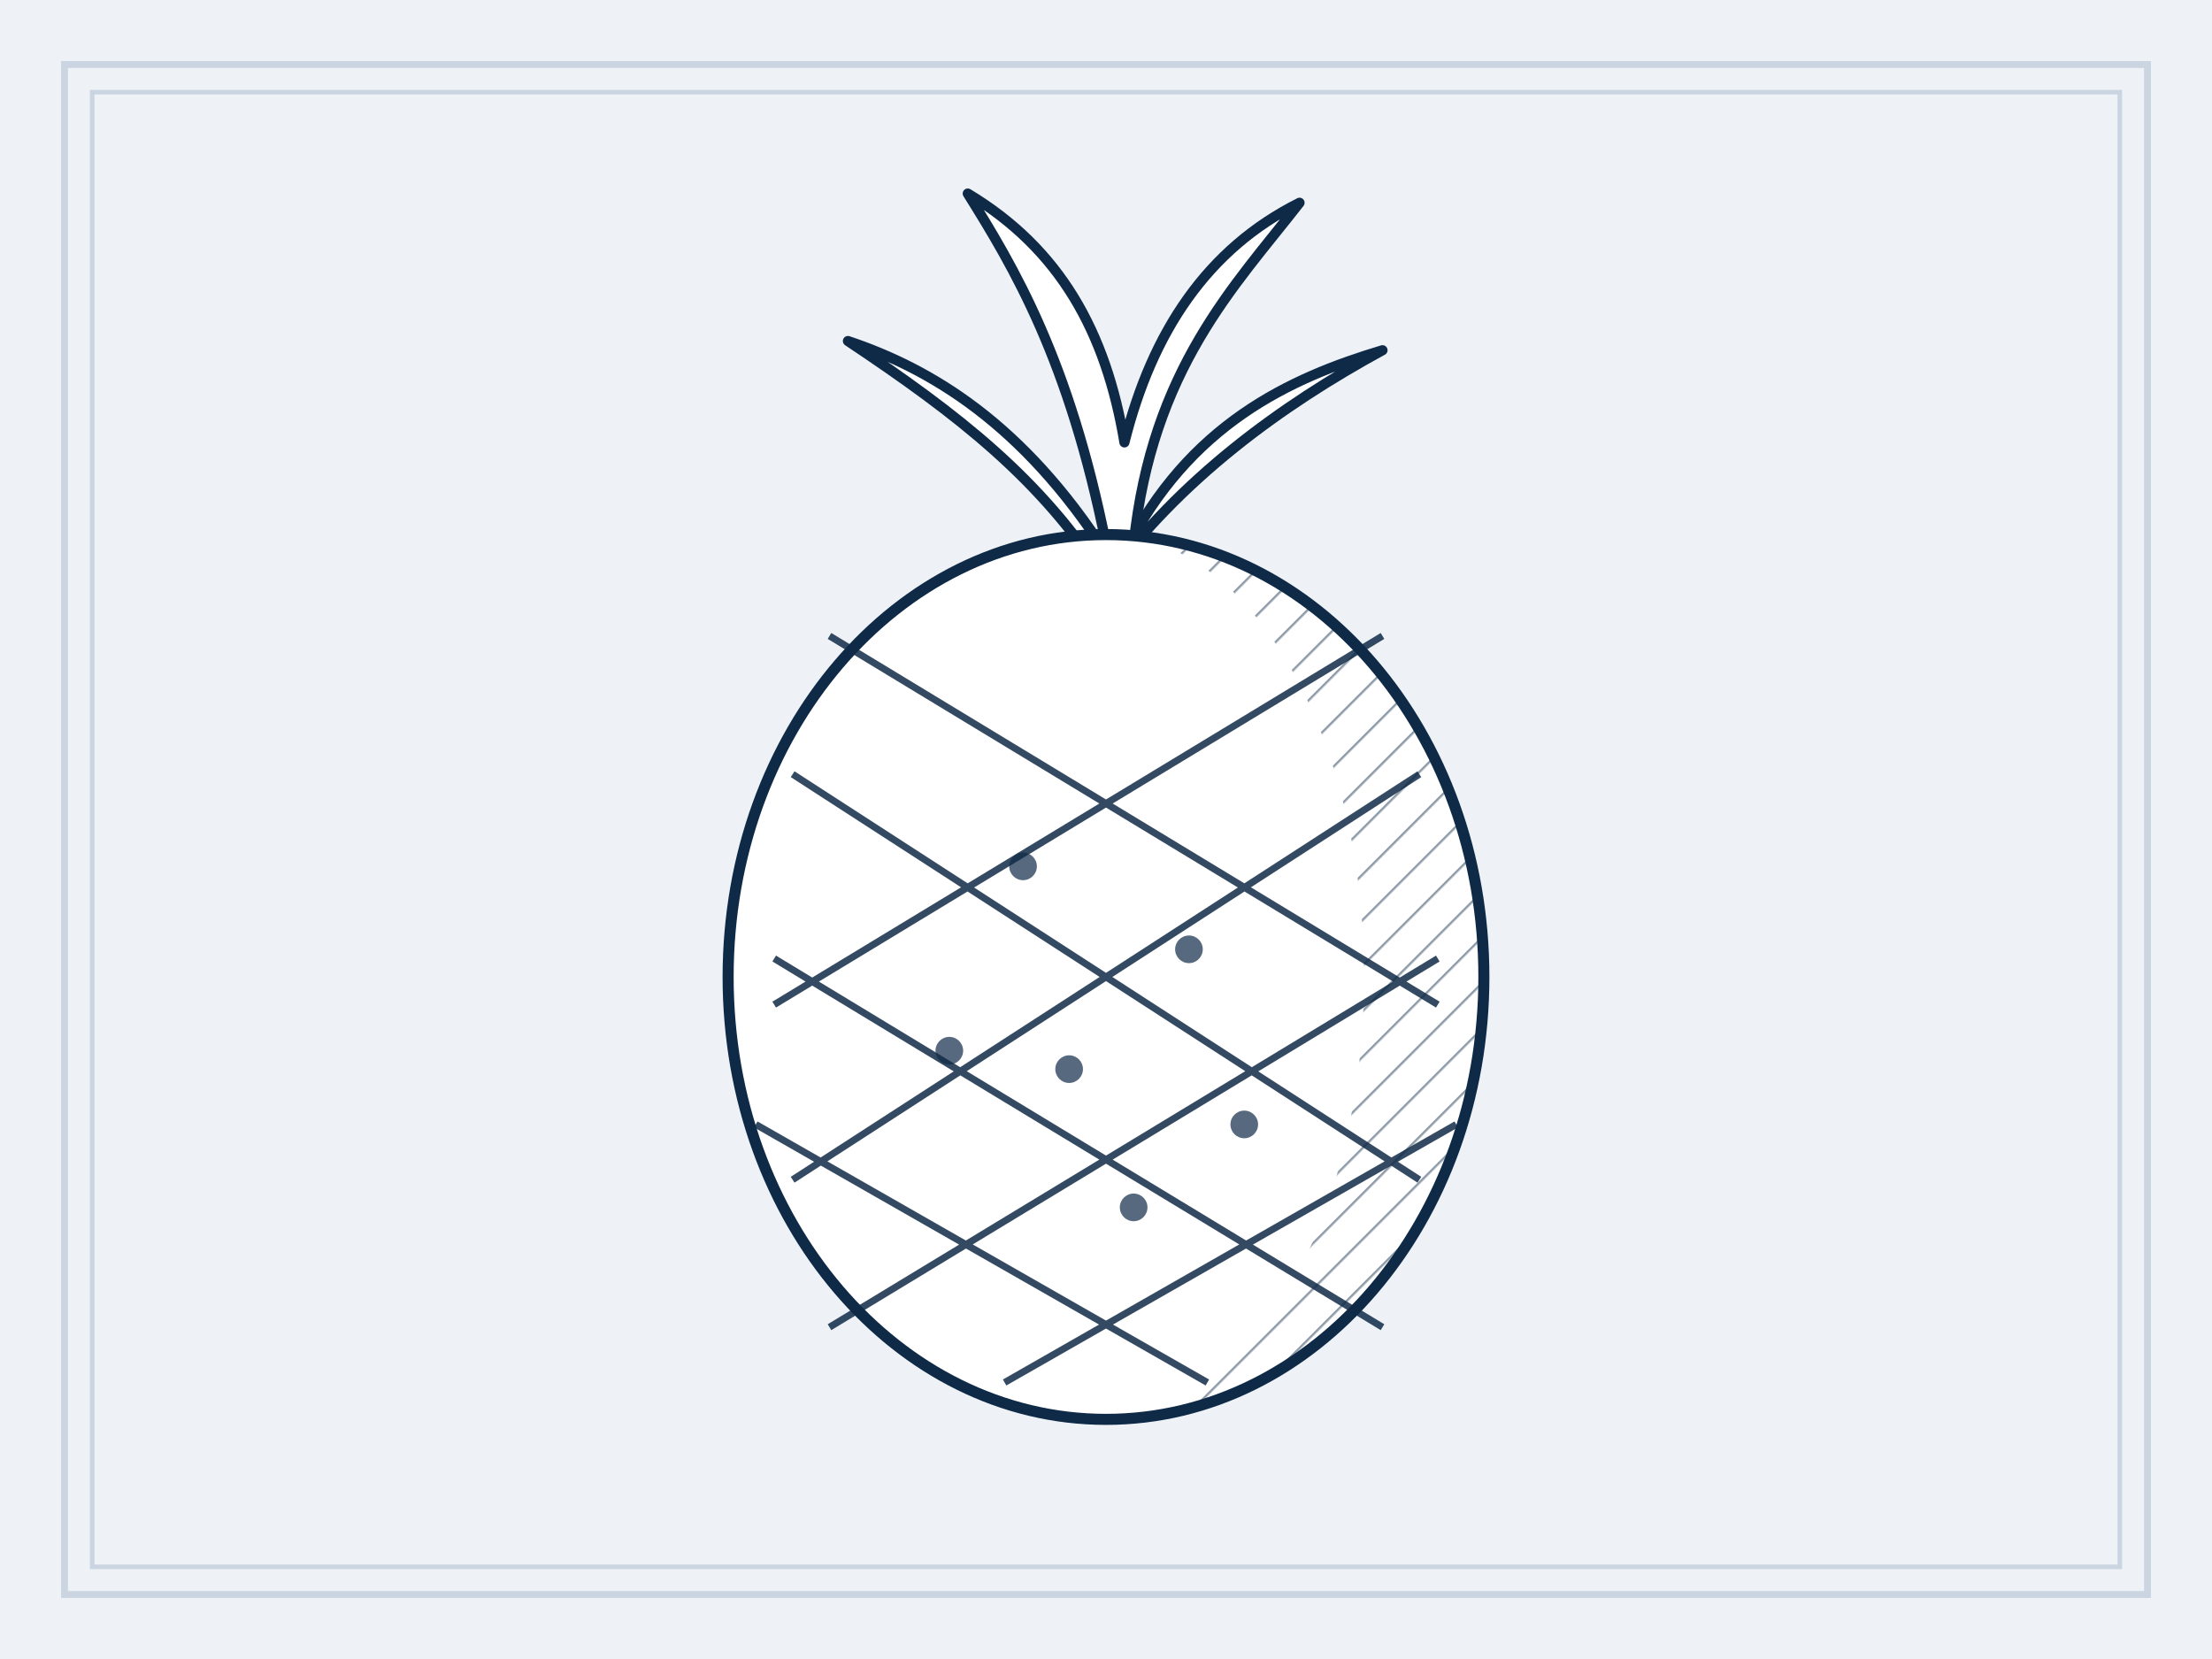
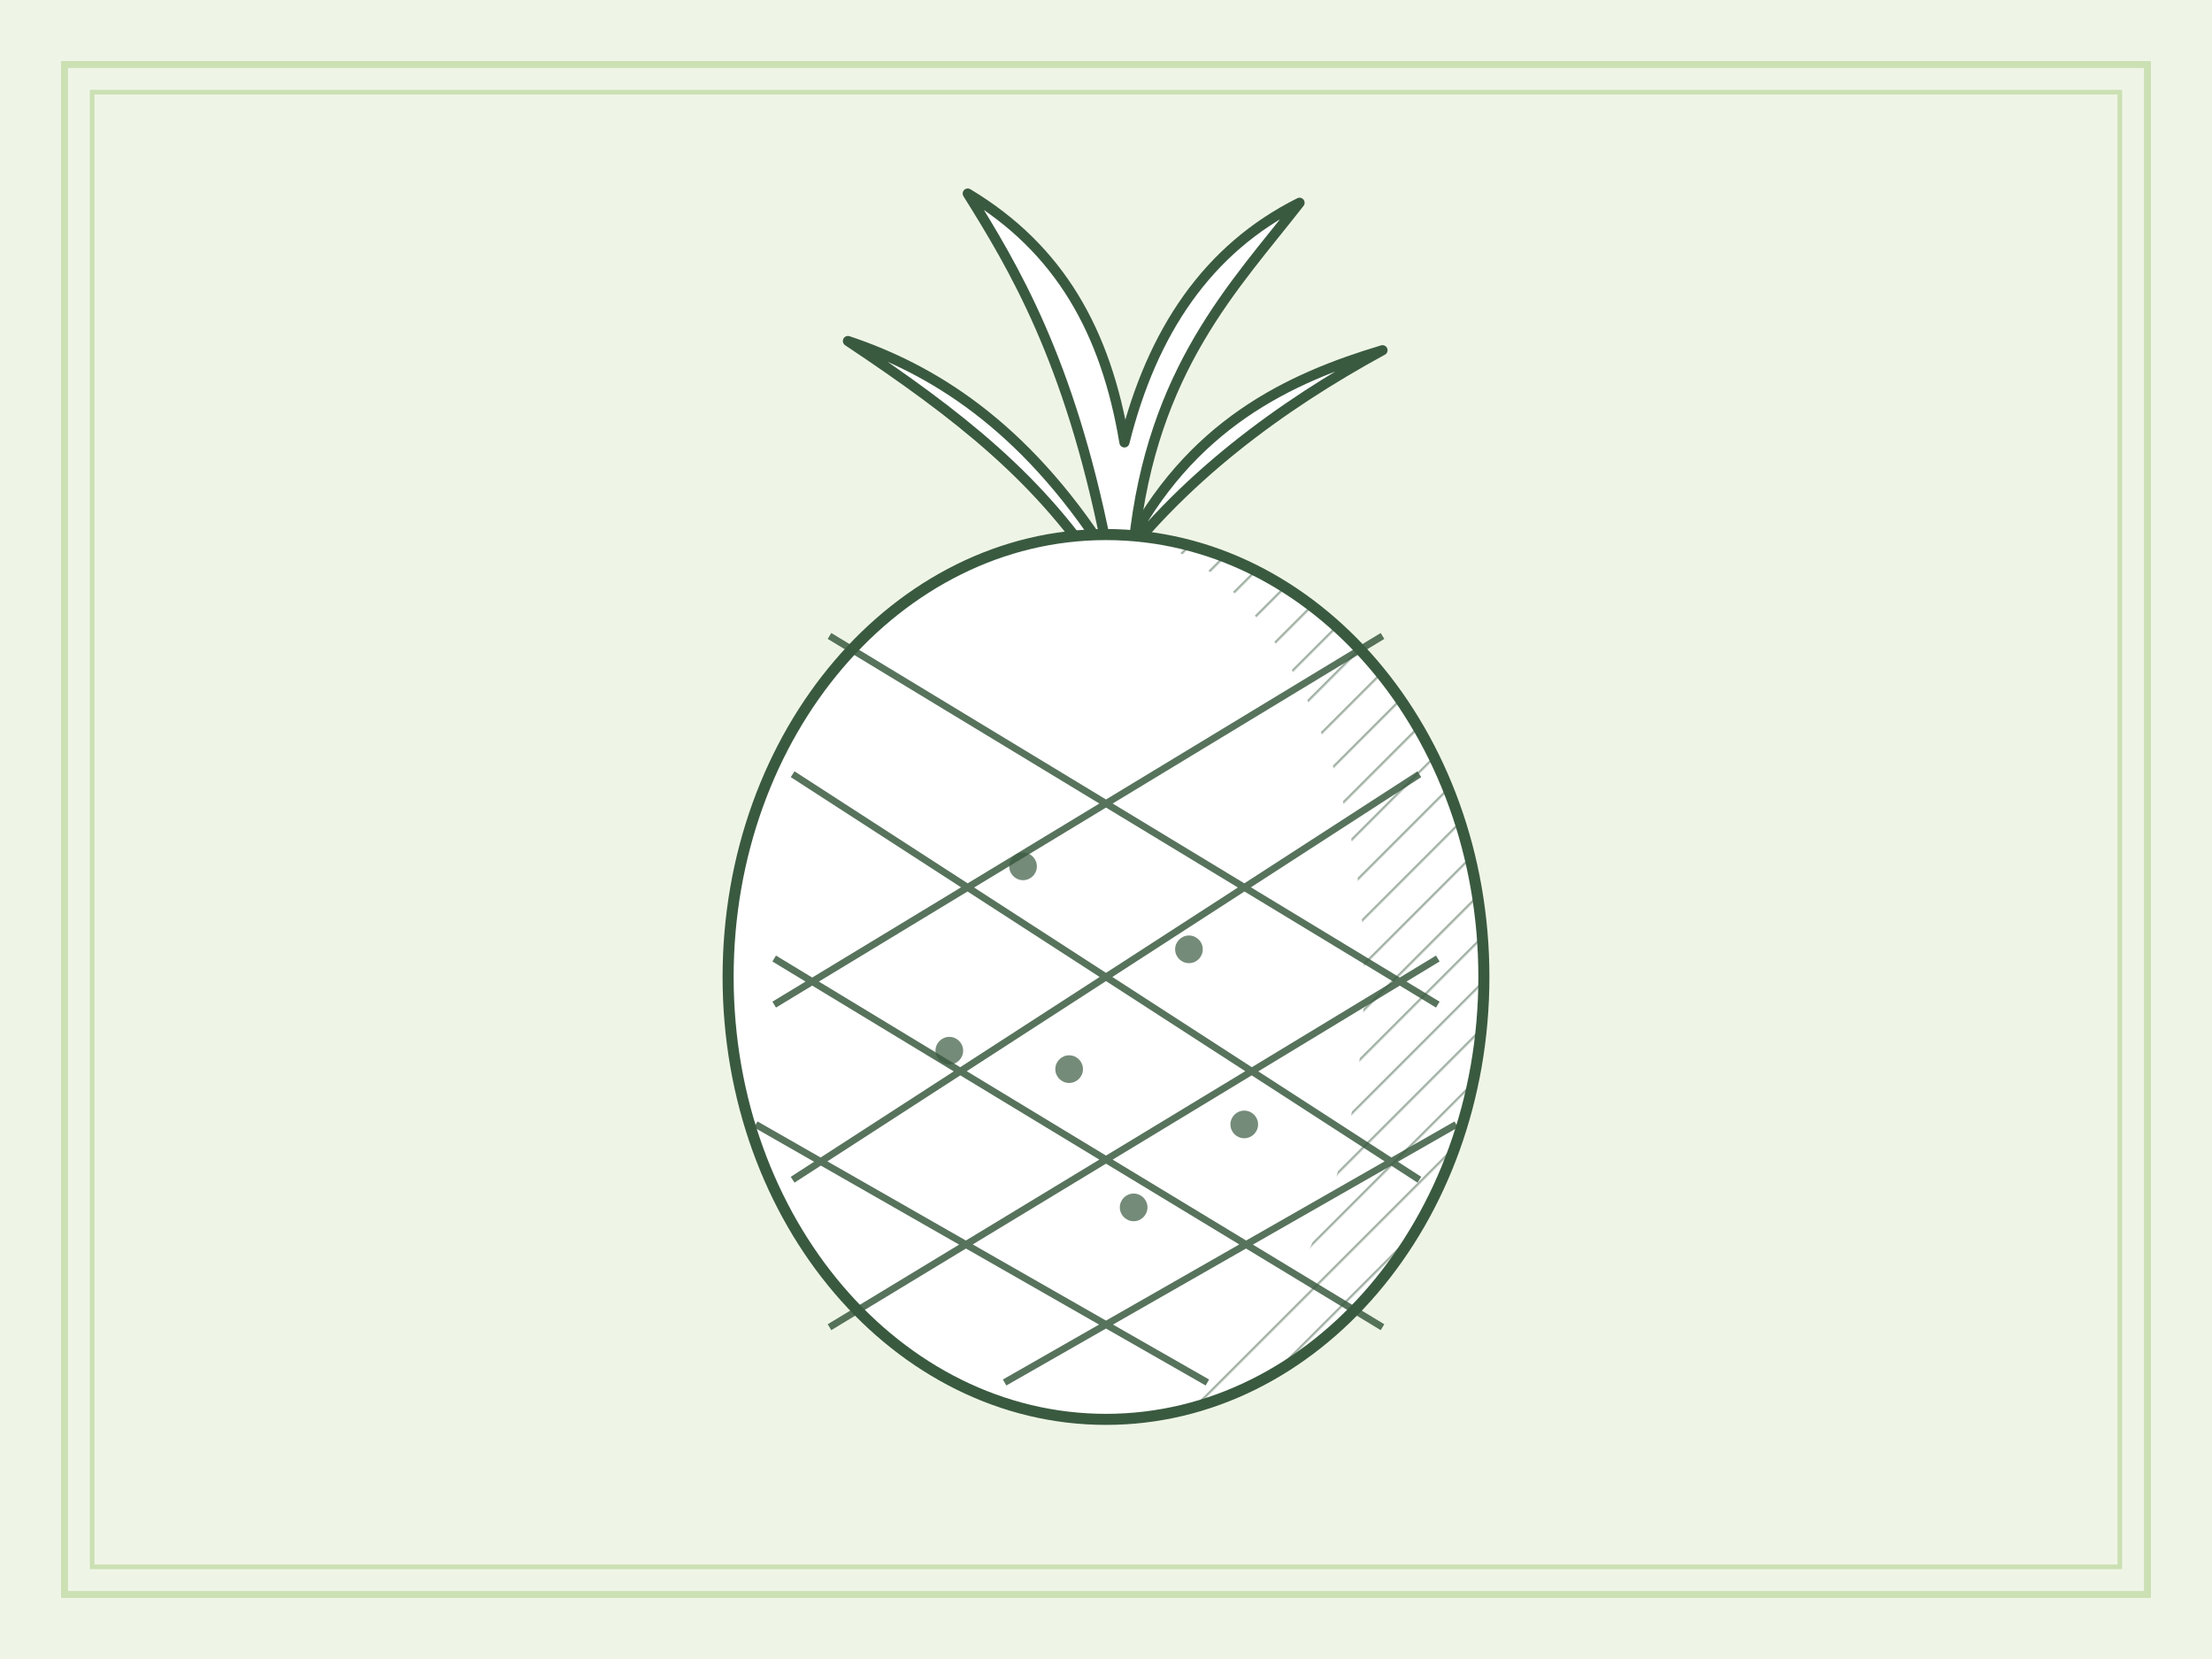
<svg xmlns="http://www.w3.org/2000/svg" viewBox="0 0 480 360" role="img" aria-label="Engraving of a fresh pineapple">
  <defs>
    <pattern id="hpn" width="7" height="7" patternTransform="rotate(45)" patternUnits="userSpaceOnUse">
-       <line x1="0" y1="0" x2="0" y2="7" stroke="#0F2A47" stroke-width="1" opacity="0.45" />
+       <line x1="0" y1="0" x2="0" y2="7" stroke="#3A5A40" stroke-width="1" opacity="0.45" />
    </pattern>
  </defs>
-   <rect width="480" height="360" fill="#EEF2F7" />
-   <rect x="14" y="14" width="452" height="332" fill="none" stroke="#CBD5E1" stroke-width="1.5" />
-   <rect x="20" y="20" width="440" height="320" fill="none" stroke="#CBD5E1" stroke-width="1" />
-   <g stroke="#0F2A47" stroke-width="2.2" stroke-linejoin="round" stroke-linecap="round" fill="#FFFFFF">
+   <rect width="480" height="360" fill="#EFF5E6" />
+   <rect x="14" y="14" width="452" height="332" fill="none" stroke="#CBE0B3" stroke-width="1.5" />
+   <rect x="20" y="20" width="440" height="320" fill="none" stroke="#CBE0B3" stroke-width="1" />
+   <g stroke="#3A5A40" stroke-width="2.2" stroke-linejoin="round" stroke-linecap="round" fill="#FFFFFF">
    <path d="M240 118 C232 78 220 58 210 42 C230 54 240 72 244 96 C250 72 262 54 282 44 C268 62 250 80 246 118 Z" />
    <path d="M240 120 C222 92 202 80 184 74 C208 90 226 104 240 126 C256 104 278 88 300 76 C280 82 258 92 244 120 Z" />
  </g>
-   <g stroke="#0F2A47" stroke-width="2.4" stroke-linejoin="round">
+   <g stroke="#3A5A40" stroke-width="2.4" stroke-linejoin="round">
    <ellipse cx="240" cy="212" rx="82" ry="96" fill="#FFFFFF" />
  </g>
  <path d="M240 116 a82 96 0 0 1 0 192 a56 96 0 0 0 0 -192" fill="url(#hpn)" />
-   <g stroke="#0F2A47" stroke-width="1.5" fill="none" opacity="0.85">
+   <g stroke="#3A5A40" stroke-width="1.5" fill="none" opacity="0.85">
    <path d="M172 168 L308 256 M168 208 L300 288 M180 138 L312 218 M164 244 L262 300 M308 168 L172 256 M312 208 L180 288 M300 138 L168 218 M316 244 L218 300" />
  </g>
-   <g fill="#0F2A47" opacity="0.7">
+   <g fill="#3A5A40" opacity="0.7">
    <circle cx="222" cy="188" r="3" />
    <circle cx="258" cy="206" r="3" />
    <circle cx="232" cy="232" r="3" />
    <circle cx="270" cy="244" r="3" />
    <circle cx="206" cy="228" r="3" />
    <circle cx="246" cy="262" r="3" />
  </g>
</svg>
